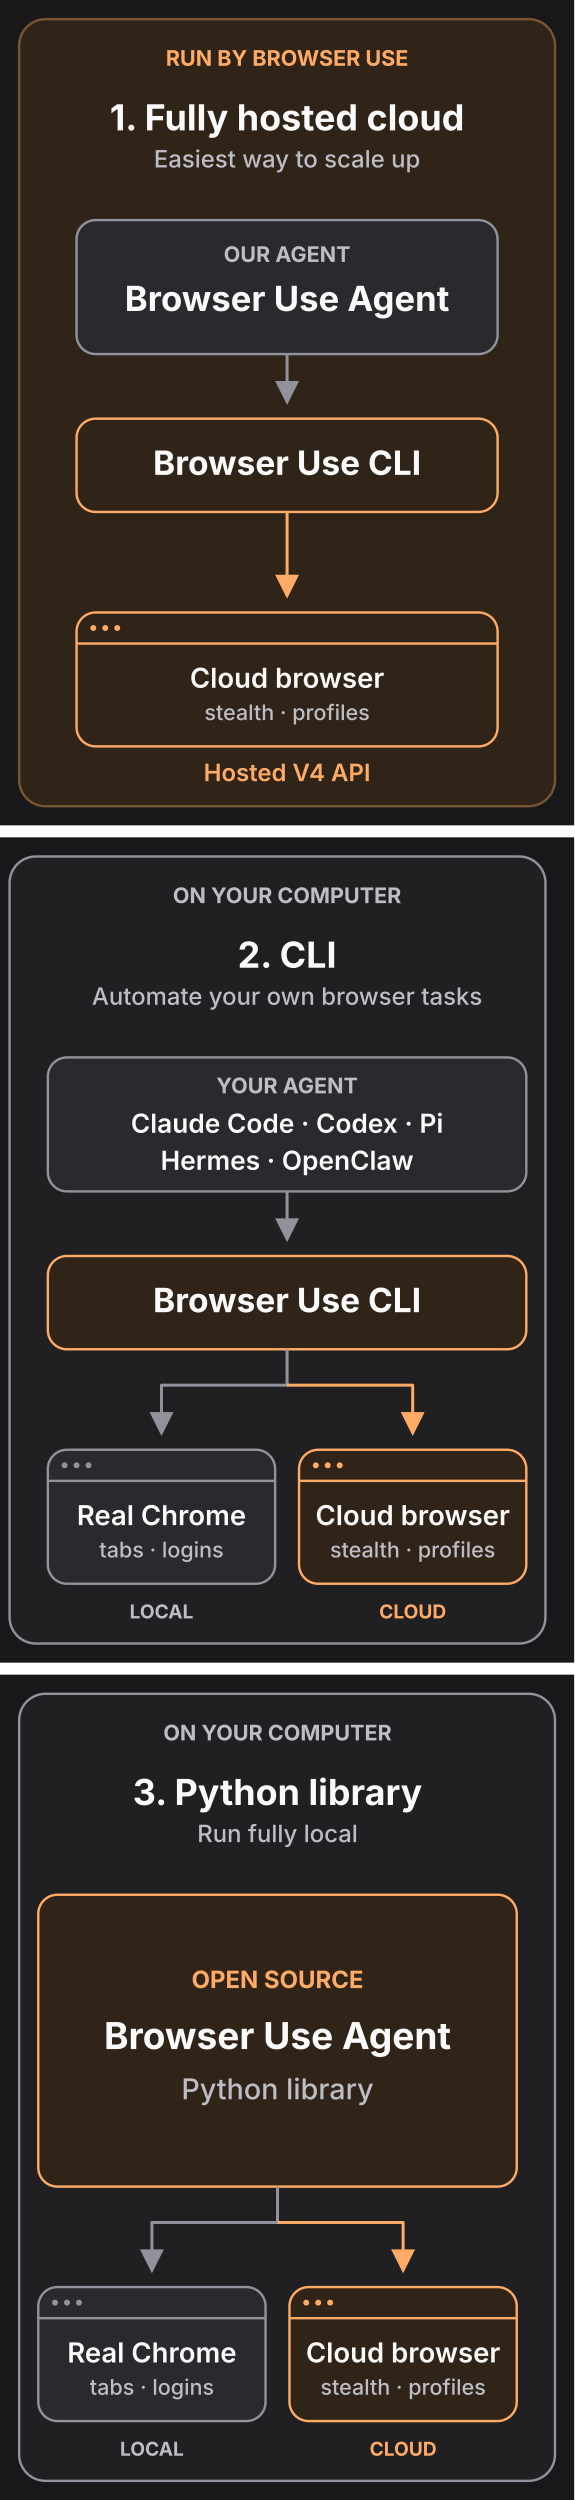
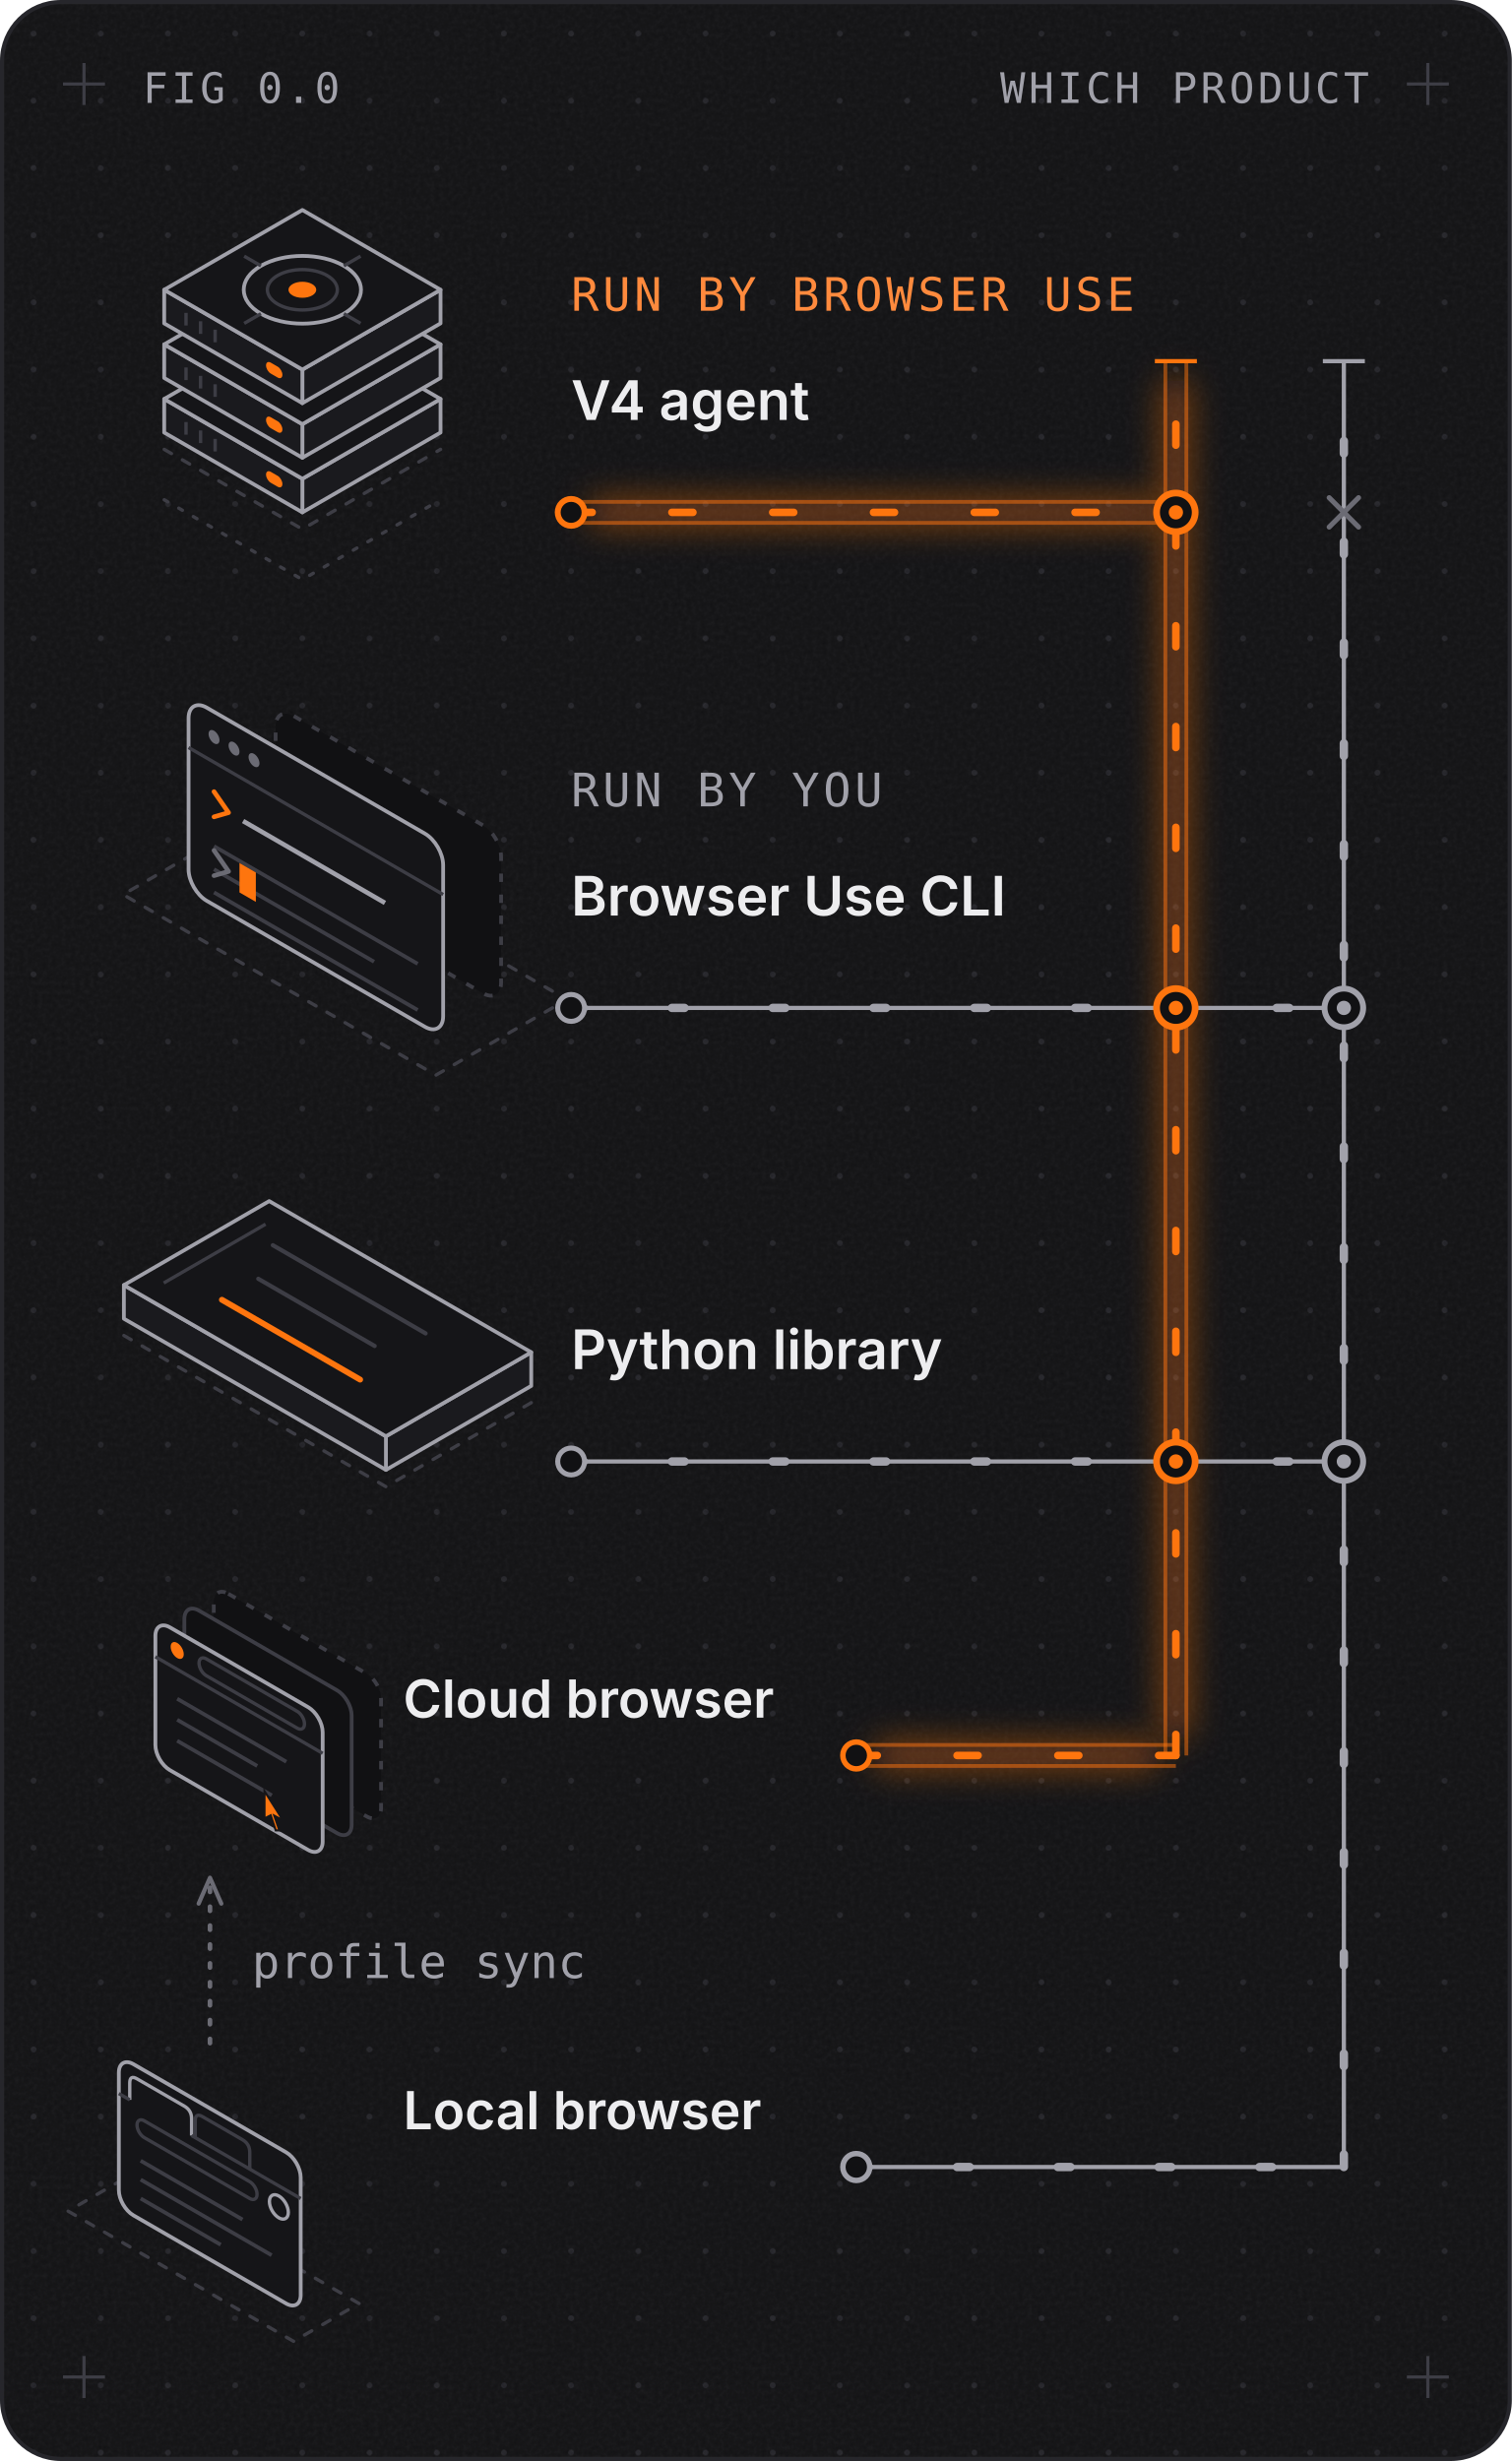
- <svg xmlns="http://www.w3.org/2000/svg" width="480" height="2090" viewBox="0 0 480 2090" role="img" aria-labelledby="mobile-title">
+ <svg xmlns="http://www.w3.org/2000/svg" viewBox="0 0 360 586" width="360" height="586" role="img" aria-labelledby="t d" fill="none">
+   <style>.s{font-family:Geist, Inter, -apple-system, BlinkMacSystemFont, 'Segoe UI', Helvetica, Arial, sans-serif}.m{font-family:'Geist Mono', ui-monospace, SFMono-Regular, Menlo, monospace}text{font-kerning:normal}@keyframes fl{to{stroke-dashoffset:24}}@keyframes fd{to{stroke-dashoffset:-24}}@keyframes sync{to{stroke-dashoffset:-9}}@keyframes led{0%,100%{fill-opacity:1}50%{fill-opacity:.15}}@keyframes blink{0%,49%{fill-opacity:1}50%,100%{fill-opacity:0}}@keyframes cur{0%,100%{transform:translate(0,0)}40%,60%{transform:translate(-14px,-7px)}}@keyframes live{0%,100%{fill-opacity:1}50%{fill-opacity:.25}}@media (prefers-reduced-motion:no-preference){.pkl{animation:fl 1.2s linear infinite}.pkd{animation:fd 1.4s linear infinite}.pks{animation:fd 2.1s linear infinite}.sync{animation:sync 1.6s linear infinite}.led{animation:led 2.4s ease-in-out infinite}.blink{animation:blink 1.1s steps(1) infinite}.cur{animation:cur 6s ease-in-out infinite}.live{animation:live 1.8s ease-in-out infinite}}@keyframes ng0{0%,0.00%{fill-opacity:0}0.50%,17.90%{fill-opacity:1}19.40%,100%{fill-opacity:0}}@media (prefers-reduced-motion:no-preference){.ng0{animation:ng0 12s linear infinite}}@keyframes ng1{0%,19.50%{fill-opacity:0}20.50%,57.90%{fill-opacity:1}59.40%,100%{fill-opacity:0}}@media (prefers-reduced-motion:no-preference){.ng1{animation:ng1 12s linear infinite}}@keyframes ng2{0%,59.50%{fill-opacity:0}60.50%,97.90%{fill-opacity:1}99.40%,100%{fill-opacity:0}}@media (prefers-reduced-motion:no-preference){.ng2{animation:ng2 12s linear infinite}}@keyframes st0{0%,0.00%{transform:translate(0px,0px);fill-opacity:0;stroke-opacity:0}0.60%{fill-opacity:1;stroke-opacity:1}4.46%{transform:translate(144.0px,0.0px)}13.64%{transform:translate(144.0px,296.0px)}16.00%{transform:translate(67.9px,296.0px)}17.00%{fill-opacity:1;stroke-opacity:1}18.50%,100%{transform:translate(67.9px,296.0px);fill-opacity:0;stroke-opacity:0}}@keyframes tr0{0%,0.00%{stroke-dashoffset:516.1;stroke-opacity:0}0.30%{stroke-opacity:1}4.46%{stroke-dashoffset:372.1}13.64%{stroke-dashoffset:76.1}16.00%{stroke-dashoffset:0.0}17.40%{stroke-dashoffset:0;stroke-opacity:1}19.40%,100%{stroke-dashoffset:0;stroke-opacity:0}}@media (prefers-reduced-motion:no-preference){.st0{animation:st0 12s linear infinite}.tr0{animation:tr0 12s linear infinite}}@keyframes st1{0%,20.00%{transform:translate(0px,0px);fill-opacity:0;stroke-opacity:0}20.60%{fill-opacity:1;stroke-opacity:1}25.11%{transform:translate(184.0px,0.0px)}32.78%{transform:translate(184.0px,276.0px)}36.00%{transform:translate(67.9px,276.0px)}37.00%{fill-opacity:1;stroke-opacity:1}38.50%,100%{transform:translate(67.9px,276.0px);fill-opacity:0;stroke-opacity:0}}@keyframes tr1{0%,20.00%{stroke-dashoffset:576.1;stroke-opacity:0}20.30%{stroke-opacity:1}25.11%{stroke-dashoffset:392.1}32.78%{stroke-dashoffset:116.1}36.00%{stroke-dashoffset:0.0}37.40%{stroke-dashoffset:0;stroke-opacity:1}39.40%,100%{stroke-dashoffset:0;stroke-opacity:0}}@media (prefers-reduced-motion:no-preference){.st1{animation:st1 12s linear infinite}.tr1{animation:tr1 12s linear infinite}}@keyframes st2{0%,40.00%{transform:translate(0px,0px);fill-opacity:0;stroke-opacity:0}40.60%{fill-opacity:1;stroke-opacity:1}45.79%{transform:translate(144.0px,0.0px)}52.94%{transform:translate(144.0px,178.0px)}56.00%{transform:translate(67.9px,178.0px)}57.00%{fill-opacity:1;stroke-opacity:1}58.50%,100%{transform:translate(67.9px,178.0px);fill-opacity:0;stroke-opacity:0}}@keyframes tr2{0%,40.00%{stroke-dashoffset:398.1;stroke-opacity:0}40.30%{stroke-opacity:1}45.79%{stroke-dashoffset:254.1}52.94%{stroke-dashoffset:76.1}56.00%{stroke-dashoffset:0.0}57.40%{stroke-dashoffset:0;stroke-opacity:1}59.40%,100%{stroke-dashoffset:0;stroke-opacity:0}}@media (prefers-reduced-motion:no-preference){.st2{animation:st2 12s linear infinite}.tr2{animation:tr2 12s linear infinite}}@keyframes st3{0%,60.00%{transform:translate(0px,0px);fill-opacity:0;stroke-opacity:0}60.60%{fill-opacity:1;stroke-opacity:1}66.29%{transform:translate(184.0px,0.0px)}72.03%{transform:translate(184.0px,168.0px)}76.00%{transform:translate(67.9px,168.0px)}77.00%{fill-opacity:1;stroke-opacity:1}78.50%,100%{transform:translate(67.9px,168.0px);fill-opacity:0;stroke-opacity:0}}@keyframes tr3{0%,60.00%{stroke-dashoffset:468.1;stroke-opacity:0}60.30%{stroke-opacity:1}66.29%{stroke-dashoffset:284.1}72.03%{stroke-dashoffset:116.1}76.00%{stroke-dashoffset:0.0}77.40%{stroke-dashoffset:0;stroke-opacity:1}79.40%,100%{stroke-dashoffset:0;stroke-opacity:0}}@media (prefers-reduced-motion:no-preference){.st3{animation:st3 12s linear infinite}.tr3{animation:tr3 12s linear infinite}}@keyframes st4{0%,80.00%{transform:translate(0px,0px);fill-opacity:0;stroke-opacity:0}80.60%{fill-opacity:1;stroke-opacity:1}87.94%{transform:translate(144.0px,0.0px)}91.80%{transform:translate(144.0px,70.0px)}96.00%{transform:translate(67.9px,70.0px)}97.00%{fill-opacity:1;stroke-opacity:1}98.50%,100%{transform:translate(67.9px,70.0px);fill-opacity:0;stroke-opacity:0}}@keyframes tr4{0%,80.00%{stroke-dashoffset:290.1;stroke-opacity:0}80.30%{stroke-opacity:1}87.94%{stroke-dashoffset:146.1}91.80%{stroke-dashoffset:76.1}96.00%{stroke-dashoffset:0.0}97.40%{stroke-dashoffset:0;stroke-opacity:1}99.40%,100%{stroke-dashoffset:0;stroke-opacity:0}}@media (prefers-reduced-motion:no-preference){.st4{animation:st4 12s linear infinite}.tr4{animation:tr4 12s linear infinite}}</style>
  <defs>
-     <g id="artwork">
-       <defs>
-         <marker id="arrow" markerWidth="8" markerHeight="8" refX="7" refY="4" orient="auto">
-           <path d="M0 0L8 4L0 8Z" fill="#92929C" />
-         </marker>
-         <marker id="cloud-arrow" markerWidth="8" markerHeight="8" refX="7" refY="4" orient="auto">
-           <path d="M0 0L8 4L0 8Z" fill="#FFAB66" />
-         </marker>
-       </defs>
-       <rect width="1440" height="690" fill="#18181B" />
-       <g font-family="Inter, ui-sans-serif, system-ui, sans-serif">
-         <rect x="16" y="16" width="448" height="658" rx="22" fill="#302419" stroke="#785432" stroke-width="2" />
-         <rect x="488" y="16" width="448" height="658" rx="22" fill="#202023" stroke="#92929C" stroke-width="2" />
-         <rect x="976" y="16" width="448" height="658" rx="22" fill="#202023" stroke="#92929C" stroke-width="2" />
-         <text x="240" y="55" text-anchor="middle" fill="#FFAB66" font-size="18" font-weight="700">RUN BY BROWSER USE</text>
-         <text x="720" y="55" text-anchor="middle" fill="#BDBDC5" font-size="18" font-weight="700">ON YOUR COMPUTER</text>
-         <text x="1192" y="55" text-anchor="middle" fill="#BDBDC5" font-size="18" font-weight="700">ON YOUR COMPUTER</text>
-         <text x="240" y="109" text-anchor="middle" fill="#FAFAFA" font-size="30" font-weight="750">1. Fully hosted cloud</text>
-         <text x="720" y="109" text-anchor="middle" fill="#FAFAFA" font-size="30" font-weight="750">2. CLI</text>
-         <text x="1192" y="109" text-anchor="middle" fill="#FAFAFA" font-size="30" font-weight="750">3. Python library</text>
-         <text x="240" y="140" text-anchor="middle" fill="#BDBDC5" font-size="20" font-weight="450">Easiest way to scale up</text>
-         <text x="720" y="140" text-anchor="middle" fill="#BDBDC5" font-size="20" font-weight="450">Automate your own browser tasks</text>
-         <text x="1192" y="140" text-anchor="middle" fill="#BDBDC5" font-size="20" font-weight="450">Run fully local</text>
-         <rect x="64" y="184" width="352" height="112" rx="16" fill="#29292E" stroke="#92929C" stroke-width="2" />
-         <text x="240" y="219" text-anchor="middle" fill="#BDBDC5" font-size="18" font-weight="700">OUR AGENT</text>
-         <text x="240" y="260" text-anchor="middle" fill="#FAFAFA" font-size="29" font-weight="750">Browser Use Agent</text>
-         <rect x="520" y="184" width="400" height="112" rx="16" fill="#29292E" stroke="#92929C" stroke-width="2" />
-         <text x="720" y="214" text-anchor="middle" fill="#BDBDC5" font-size="18" font-weight="700">YOUR AGENT</text>
-         <text x="720" y="247" text-anchor="middle" fill="#FAFAFA" font-size="22" font-weight="600">Claude Code · Codex · Pi</text>
-         <text x="720" y="278" text-anchor="middle" fill="#FAFAFA" font-size="22" font-weight="600">Hermes · OpenClaw</text>
-         <rect x="992" y="184" width="400" height="244" rx="16" fill="#302419" stroke="#FFAB66" stroke-width="2" />
-         <text x="1192" y="262" text-anchor="middle" fill="#FFAB66" font-size="20" font-weight="700">OPEN SOURCE</text>
-         <text x="1192" y="313" text-anchor="middle" fill="#FAFAFA" font-size="31" font-weight="750">Browser Use Agent</text>
-         <text x="1192" y="355" text-anchor="middle" fill="#BDBDC5" font-size="24" font-weight="450">Python library</text>
-         <path d="M240 296V336" fill="none" stroke="#92929C" stroke-width="2.5" stroke-linejoin="round" marker-end="url(#arrow)" />
-         <path d="M720 296V336" fill="none" stroke="#92929C" stroke-width="2.5" stroke-linejoin="round" marker-end="url(#arrow)" />
-         <rect x="64" y="350" width="352" height="78" rx="16" fill="#302419" stroke="#FFAB66" stroke-width="2" />
-         <text x="240.0" y="397" text-anchor="middle" fill="#FAFAFA" font-size="28" font-weight="750">Browser Use CLI</text>
-         <rect x="520" y="350" width="400" height="78" rx="16" fill="#302419" stroke="#FFAB66" stroke-width="2" />
-         <text x="720.0" y="397" text-anchor="middle" fill="#FAFAFA" font-size="28" font-weight="750">Browser Use CLI</text>
-         <path d="M240 428V498" fill="none" stroke="#FFAB66" stroke-width="2.5" stroke-linejoin="round" marker-end="url(#cloud-arrow)" />
-         <rect x="64" y="512" width="352" height="112" rx="16" fill="#302419" stroke="#FFAB66" stroke-width="2" />
-         <path d="M64 538H416" stroke="#FFAB66" stroke-width="2" />
-         <circle cx="78" cy="525" r="2.5" fill="#FFAB66" />
-         <circle cx="88" cy="525" r="2.5" fill="#FFAB66" />
-         <circle cx="98" cy="525" r="2.5" fill="#FFAB66" />
-         <text x="240.0" y="575" text-anchor="middle" fill="#FAFAFA" font-size="23" font-weight="600">Cloud browser</text>
-         <text x="240.0" y="602" text-anchor="middle" fill="#BDBDC5" font-size="18" font-weight="450">stealth · profiles</text>
-         <text x="240" y="653" text-anchor="middle" fill="#FFAB66" font-size="20" font-weight="600">Hosted V4 API</text>
-         <path d="M720 428V458H615V498" fill="none" stroke="#92929C" stroke-width="2.5" stroke-linejoin="round" marker-end="url(#arrow)" />
-         <path d="M720 458H825V498" fill="none" stroke="#FFAB66" stroke-width="2.5" stroke-linejoin="round" marker-end="url(#cloud-arrow)" />
-         <text x="615" y="653" text-anchor="middle" fill="#BDBDC5" font-size="16" font-weight="700">LOCAL</text>
-         <text x="825" y="653" text-anchor="middle" fill="#FFAB66" font-size="16" font-weight="700">CLOUD</text>
-         <rect x="520" y="512" width="190" height="112" rx="16" fill="#29292E" stroke="#92929C" stroke-width="2" />
-         <path d="M520 538H710" stroke="#92929C" stroke-width="2" />
-         <circle cx="534" cy="525" r="2.5" fill="#92929C" />
-         <circle cx="544" cy="525" r="2.5" fill="#92929C" />
-         <circle cx="554" cy="525" r="2.5" fill="#92929C" />
-         <text x="615.0" y="575" text-anchor="middle" fill="#FAFAFA" font-size="23" font-weight="600">Real Chrome</text>
-         <text x="615.0" y="602" text-anchor="middle" fill="#BDBDC5" font-size="18" font-weight="450">tabs · logins</text>
-         <rect x="730" y="512" width="190" height="112" rx="16" fill="#302419" stroke="#FFAB66" stroke-width="2" />
-         <path d="M730 538H920" stroke="#FFAB66" stroke-width="2" />
-         <circle cx="744" cy="525" r="2.5" fill="#FFAB66" />
-         <circle cx="754" cy="525" r="2.5" fill="#FFAB66" />
-         <circle cx="764" cy="525" r="2.5" fill="#FFAB66" />
-         <text x="825.0" y="575" text-anchor="middle" fill="#FAFAFA" font-size="23" font-weight="600">Cloud browser</text>
-         <text x="825.0" y="602" text-anchor="middle" fill="#BDBDC5" font-size="18" font-weight="450">stealth · profiles</text>
-         <path d="M1192 428V458H1087V498" fill="none" stroke="#92929C" stroke-width="2.5" stroke-linejoin="round" marker-end="url(#arrow)" />
-         <path d="M1192 458H1297V498" fill="none" stroke="#FFAB66" stroke-width="2.5" stroke-linejoin="round" marker-end="url(#cloud-arrow)" />
-         <text x="1087" y="653" text-anchor="middle" fill="#BDBDC5" font-size="16" font-weight="700">LOCAL</text>
-         <text x="1297" y="653" text-anchor="middle" fill="#FFAB66" font-size="16" font-weight="700">CLOUD</text>
-         <rect x="992" y="512" width="190" height="112" rx="16" fill="#29292E" stroke="#92929C" stroke-width="2" />
-         <path d="M992 538H1182" stroke="#92929C" stroke-width="2" />
-         <circle cx="1006" cy="525" r="2.5" fill="#92929C" />
-         <circle cx="1016" cy="525" r="2.5" fill="#92929C" />
-         <circle cx="1026" cy="525" r="2.5" fill="#92929C" />
-         <text x="1087.0" y="575" text-anchor="middle" fill="#FAFAFA" font-size="23" font-weight="600">Real Chrome</text>
-         <text x="1087.0" y="602" text-anchor="middle" fill="#BDBDC5" font-size="18" font-weight="450">tabs · logins</text>
-         <rect x="1202" y="512" width="190" height="112" rx="16" fill="#302419" stroke="#FFAB66" stroke-width="2" />
-         <path d="M1202 538H1392" stroke="#FFAB66" stroke-width="2" />
-         <circle cx="1216" cy="525" r="2.5" fill="#FFAB66" />
-         <circle cx="1226" cy="525" r="2.5" fill="#FFAB66" />
-         <circle cx="1236" cy="525" r="2.5" fill="#FFAB66" />
-         <text x="1297.0" y="575" text-anchor="middle" fill="#FAFAFA" font-size="23" font-weight="600">Cloud browser</text>
-         <text x="1297.0" y="602" text-anchor="middle" fill="#BDBDC5" font-size="18" font-weight="450">stealth · profiles</text>
-       </g>
-     </g>
+     <pattern id="dots" width="16" height="16" patternUnits="userSpaceOnUse">
+       <circle cx="8" cy="8" r="0.7" fill="#232328" />
+     </pattern>
+     <filter id="grain" x="0" y="0" width="100%" height="100%">
+       <feTurbulence type="fractalNoise" baseFrequency="0.9" numOctaves="2" seed="7" stitchTiles="stitch" />
+       <feColorMatrix values="0 0 0 0 0.5  0 0 0 0 0.5  0 0 0 0 0.5  0 0 0 0.07 0" />
+     </filter>
+     <clipPath id="card">
+       <rect x="0.5" y="0.5" width="359" height="585" rx="14" />
+     </clipPath>
+     <marker id="ah" viewBox="0 0 10 10" refX="8.5" refY="5" markerWidth="7" markerHeight="7" orient="auto-start-reverse">
+       <path d="M1 1.5 L9 5 L1 8.5" stroke="#A1A1AA" stroke-width="1.3" fill="none" stroke-linejoin="round" stroke-linecap="round" />
+     </marker>
+     <marker id="ah3" viewBox="0 0 10 10" refX="8.5" refY="5" markerWidth="7" markerHeight="7" orient="auto-start-reverse">
+       <path d="M1 1.5 L9 5 L1 8.5" stroke="#6B6B74" stroke-width="1.3" fill="none" stroke-linejoin="round" stroke-linecap="round" />
+     </marker>
+     <filter id="glow" filterUnits="userSpaceOnUse" x="0" y="0" width="360" height="586">
+       <feGaussianBlur stdDeviation="4" />
+     </filter>
  </defs>
-   <svg x="0" y="0" width="480" height="690" viewBox="0 0 480 690">
-     <use href="#artwork" />
-   </svg>
-   <svg x="0" y="700" width="480" height="690" viewBox="480 0 480 690">
-     <use href="#artwork" />
-   </svg>
-   <svg x="0" y="1400" width="480" height="690" viewBox="960 0 480 690">
-     <use href="#artwork" />
-   </svg>
+   <rect x="0.5" y="0.5" width="359" height="585" rx="14" fill="#111113" />
+   <g clip-path="url(#card)">
+     <rect width="360" height="586" fill="url(#dots)" />
+     <rect width="360" height="586" filter="url(#grain)" />
+   </g>
+   <rect x="0.5" y="0.5" width="359" height="585" rx="14" fill="none" stroke="#26262B" />
+   <path d="M15 20h10M20 15v10" stroke="#3D3D45" stroke-width="0.75" />
+   <path d="M335 20h10M340 15v10" stroke="#3D3D45" stroke-width="0.75" />
+   <path d="M15 566h10M20 561v10" stroke="#3D3D45" stroke-width="0.75" />
+   <path d="M335 566h10M340 561v10" stroke="#3D3D45" stroke-width="0.75" />
+   <text x="34.0" y="24.5" font-size="10" fill="#A1A1AA" letter-spacing="0.08em" class="m">FIG 0.0</text>
+   <text x="326.0" y="24.5" font-size="10" fill="#A1A1AA" text-anchor="end" letter-spacing="0.08em" class="m">WHICH PRODUCT</text>
+   <rect x="277.0" y="90.0" width="6" height="324.0" rx="3" fill="#FE750E" fill-opacity="0.5" filter="url(#glow)" />
+   <line x1="277.5" y1="418.0" x2="277.5" y2="86.0" stroke="#FE750E" stroke-width="0.9" stroke-opacity=".5" />
+   <line x1="282.5" y1="418.0" x2="282.5" y2="86.0" stroke="#FE750E" stroke-width="0.9" stroke-opacity=".5" />
+   <line class="pkl" x1="280.0" y1="418.0" x2="280.0" y2="86.0" stroke="#FE750E" stroke-width="1.8" stroke-linecap="round" stroke-dasharray="5 19" />
+   <rect x="207.9" y="415.0" width="68.1" height="6" rx="3" fill="#FE750E" fill-opacity="0.5" filter="url(#glow)" />
+   <line x1="203.9" y1="415.5" x2="280.0" y2="415.5" stroke="#FE750E" stroke-width="0.9" stroke-opacity=".5" />
+   <line x1="203.9" y1="420.5" x2="280.0" y2="420.5" stroke="#FE750E" stroke-width="0.9" stroke-opacity=".5" />
+   <line class="pkl" x1="203.9" y1="418.0" x2="280.0" y2="418.0" stroke="#FE750E" stroke-width="1.8" stroke-linecap="round" stroke-dasharray="5 19" />
+   <line x1="320.0" y1="516.0" x2="320.0" y2="86.0" stroke="#A1A1AA" stroke-width="1.0" />
+   <line class="pkl" x1="320.0" y1="516.0" x2="320.0" y2="86.0" stroke="#A1A1AA" stroke-width="2" stroke-linecap="round" stroke-dasharray="3 21" />
+   <line x1="203.9" y1="516.0" x2="320.0" y2="516.0" stroke="#A1A1AA" stroke-width="1.0" />
+   <line class="pkl" x1="203.9" y1="516.0" x2="320.0" y2="516.0" stroke="#A1A1AA" stroke-width="2" stroke-linecap="round" stroke-dasharray="3 21" />
+   <circle cx="203.9" cy="418" r="3.2" fill="#111113" stroke="#FE750E" stroke-width="1.3" />
+   <circle cx="203.9" cy="516" r="3.2" fill="#111113" stroke="#A1A1AA" stroke-width="1.3" />
+   <path d="M275 86h10" stroke="#FE750E" stroke-width="1" />
+   <path d="M315 86h10" stroke="#A1A1AA" stroke-width="1" />
+   <text x="136.0" y="74.0" font-size="11" fill="#FF8A3D" letter-spacing="0.08em" class="m">RUN BY BROWSER USE</text>
+   <polyline points="39.1,107.0 72.0,126.0 104.9,107.0" stroke="#3D3D45" stroke-width="0.8" stroke-dasharray="2 3" stroke-linejoin="round" stroke-linecap="round" />
+   <polyline points="39.1,119.0 72.0,138.0 104.9,119.0" stroke="#3D3D45" stroke-width="0.8" stroke-dasharray="1 3" stroke-linejoin="round" stroke-linecap="round" />
+   <polygon points="104.9,95.0 72.0,114.0 72.0,122.0 104.9,103.0" fill="#1A1A1E" stroke="#A1A1AA" stroke-width="0.9" stroke-linejoin="round" stroke-linecap="round" />
+   <polygon points="39.1,95.0 72.0,114.0 72.0,122.0 39.1,103.0" fill="#1A1A1E" stroke="#A1A1AA" stroke-width="0.9" stroke-linejoin="round" stroke-linecap="round" />
+   <polygon points="72.0,76.0 104.9,95.0 72.0,114.0 39.1,95.0" fill="#151518" stroke="#A1A1AA" stroke-width="0.9" stroke-linejoin="round" stroke-linecap="round" />
+   <g transform="matrix(0.866,0.5,0,1,39.1,103.0)">
+     <line x1="6" y1="-5.5" x2="6" y2="-2.5" stroke="#3D3D45" stroke-width="0.8" vector-effect="non-scaling-stroke" />
+     <line x1="10" y1="-5.5" x2="10" y2="-2.5" stroke="#3D3D45" stroke-width="0.8" vector-effect="non-scaling-stroke" />
+     <line x1="14" y1="-5.5" x2="14" y2="-2.5" stroke="#3D3D45" stroke-width="0.8" vector-effect="non-scaling-stroke" />
+     <rect class="led" style="animation-delay:0.0s" x="28" y="-5.3" width="4.5" height="2.6" rx="1.3" fill="#FE750E" />
+   </g>
+   <polygon points="104.9,82.0 72.0,101.0 72.0,109.0 104.9,90.0" fill="#1A1A1E" stroke="#A1A1AA" stroke-width="0.9" stroke-linejoin="round" stroke-linecap="round" />
+   <polygon points="39.1,82.0 72.0,101.0 72.0,109.0 39.1,90.0" fill="#1A1A1E" stroke="#A1A1AA" stroke-width="0.9" stroke-linejoin="round" stroke-linecap="round" />
+   <polygon points="72.0,63.0 104.9,82.0 72.0,101.0 39.1,82.0" fill="#151518" stroke="#A1A1AA" stroke-width="0.9" stroke-linejoin="round" stroke-linecap="round" />
+   <g transform="matrix(0.866,0.5,0,1,39.1,90.0)">
+     <line x1="6" y1="-5.5" x2="6" y2="-2.5" stroke="#3D3D45" stroke-width="0.8" vector-effect="non-scaling-stroke" />
+     <line x1="10" y1="-5.5" x2="10" y2="-2.5" stroke="#3D3D45" stroke-width="0.8" vector-effect="non-scaling-stroke" />
+     <line x1="14" y1="-5.5" x2="14" y2="-2.5" stroke="#3D3D45" stroke-width="0.8" vector-effect="non-scaling-stroke" />
+     <rect class="led" style="animation-delay:-0.8s" x="28" y="-5.3" width="4.5" height="2.6" rx="1.3" fill="#FE750E" />
+   </g>
+   <polygon points="104.9,69.0 72.0,88.0 72.0,96.0 104.9,77.0" fill="#1A1A1E" stroke="#A1A1AA" stroke-width="0.9" stroke-linejoin="round" stroke-linecap="round" />
+   <polygon points="39.1,69.0 72.0,88.0 72.0,96.0 39.1,77.0" fill="#1A1A1E" stroke="#A1A1AA" stroke-width="0.9" stroke-linejoin="round" stroke-linecap="round" />
+   <polygon points="72.0,50.0 104.9,69.0 72.0,88.0 39.1,69.0" fill="#151518" stroke="#A1A1AA" stroke-width="0.9" stroke-linejoin="round" stroke-linecap="round" />
+   <g transform="matrix(0.866,0.5,0,1,39.1,77.0)">
+     <line x1="6" y1="-5.5" x2="6" y2="-2.5" stroke="#3D3D45" stroke-width="0.8" vector-effect="non-scaling-stroke" />
+     <line x1="10" y1="-5.5" x2="10" y2="-2.5" stroke="#3D3D45" stroke-width="0.8" vector-effect="non-scaling-stroke" />
+     <line x1="14" y1="-5.5" x2="14" y2="-2.5" stroke="#3D3D45" stroke-width="0.8" vector-effect="non-scaling-stroke" />
+     <rect class="led" style="animation-delay:-1.6s" x="28" y="-5.3" width="4.5" height="2.6" rx="1.3" fill="#FE750E" />
+   </g>
+   <g transform="matrix(0.866,0.5,-0.866,0.5,72.0,50.0)">
+     <circle cx="19.0" cy="19.0" r="11.4" stroke="#A1A1AA" stroke-width="0.9" vector-effect="non-scaling-stroke" />
+     <circle cx="19.0" cy="19.0" r="6.8" stroke="#3D3D45" stroke-width="0.8" vector-effect="non-scaling-stroke" />
+     <circle cx="19.0" cy="19.0" r="2.7" fill="#FE750E" />
+     <line x1="30.4" y1="19.0" x2="35.0" y2="19.0" stroke="#3D3D45" stroke-width="0.8" vector-effect="non-scaling-stroke" />
+     <line x1="19.0" y1="30.4" x2="19.0" y2="35.0" stroke="#3D3D45" stroke-width="0.8" vector-effect="non-scaling-stroke" />
+     <line x1="7.6" y1="19.0" x2="3.0" y2="19.0" stroke="#3D3D45" stroke-width="0.8" vector-effect="non-scaling-stroke" />
+     <line x1="19.0" y1="7.6" x2="19.0" y2="3.0" stroke="#3D3D45" stroke-width="0.8" vector-effect="non-scaling-stroke" />
+   </g>
+   <rect class="ng0" x="126.0" y="83.5" width="81.1" height="24" rx="12" fill="#3A2214" fill-opacity="0" />
+   <text x="136.0" y="100.0" font-size="13" fill="#EDEDEF" font-weight="600" class="s">V4 agent</text>
+   <rect x="140.0" y="119.0" width="136.0" height="6" rx="3" fill="#FE750E" fill-opacity="0.5" filter="url(#glow)" />
+   <line x1="136.0" y1="119.5" x2="280.0" y2="119.5" stroke="#FE750E" stroke-width="0.9" stroke-opacity=".5" />
+   <line x1="136.0" y1="124.5" x2="280.0" y2="124.5" stroke="#FE750E" stroke-width="0.9" stroke-opacity=".5" />
+   <line class="pkl" x1="136.0" y1="122.0" x2="280.0" y2="122.0" stroke="#FE750E" stroke-width="1.8" stroke-linecap="round" stroke-dasharray="5 19" />
+   <circle cx="136" cy="122" r="3.2" fill="#111113" stroke="#FE750E" stroke-width="1.4" />
+   <circle cx="280.0" cy="122.0" r="4.6" fill="#111113" stroke="#FE750E" stroke-width="1.6" />
+   <circle cx="280.0" cy="122.0" r="1.7" fill="#FE750E" />
+   <path d="M316.5 118.5l7 7M323.5 118.5l-7 7" stroke="#6B6B74" stroke-width="1.2" stroke-linecap="round" />
+   <text x="136.0" y="192.0" font-size="11" fill="#A1A1AA" letter-spacing="0.08em" class="m">RUN BY YOU</text>
+   <polygon points="60.5,195.0 135.0,238.0 103.8,256.0 29.3,213.0" stroke="#3D3D45" stroke-width="0.8" stroke-dasharray="2 3" stroke-linejoin="round" stroke-linecap="round" />
+   <g transform="matrix(0.866,0.5,0,1,58.7,204.0)">
+     <rect x="8" y="-40" width="62" height="40" rx="5" fill="#111113" stroke="#3D3D45" stroke-width="0.9" stroke-dasharray="2 3" vector-effect="non-scaling-stroke" />
+   </g>
+   <g transform="matrix(0.866,0.5,0,1,44.9,212.0)">
+     <rect x="0" y="-46" width="70" height="46" rx="5" fill="#151518" stroke="#A1A1AA" stroke-width="0.9" vector-effect="non-scaling-stroke" />
+     <line x1="0" y1="-34" x2="70" y2="-34" stroke="#3D3D45" stroke-width="0.8" vector-effect="non-scaling-stroke" />
+     <circle cx="7.0" cy="-40" r="1.5" fill="#6B6B74" />
+     <circle cx="12.5" cy="-40" r="1.5" fill="#6B6B74" />
+     <circle cx="18.0" cy="-40" r="1.5" fill="#6B6B74" />
+     <path d="M7 -27 l4 3 l-4 3" stroke="#FE750E" stroke-width="1.1" stroke-linejoin="round" stroke-linecap="round" vector-effect="non-scaling-stroke" />
+     <line x1="15" y1="-24" x2="54" y2="-24" stroke="#A1A1AA" stroke-width="1.1" vector-effect="non-scaling-stroke" />
+     <line x1="7" y1="-14.0" x2="63" y2="-14.0" stroke="#3D3D45" stroke-width="0.9" vector-effect="non-scaling-stroke" />
+     <line x1="7" y1="-8.5" x2="51" y2="-8.5" stroke="#3D3D45" stroke-width="0.9" vector-effect="non-scaling-stroke" />
+     <line x1="7" y1="-3.0" x2="63" y2="-3.0" stroke="#3D3D45" stroke-width="0.9" vector-effect="non-scaling-stroke" />
+     <path d="M7 -13 l4 3 l-4 3" stroke="#6B6B74" stroke-width="1.1" stroke-linejoin="round" stroke-linecap="round" vector-effect="non-scaling-stroke" />
+     <rect class="blink" x="14" y="-13.5" width="4.5" height="7" fill="#FE750E" />
+   </g>
+   <rect class="ng1" x="126.0" y="201.5" width="138.4" height="24" rx="12" fill="#3A2214" fill-opacity="0" />
+   <text x="136.0" y="218.0" font-size="13" fill="#EDEDEF" font-weight="600" class="s">Browser Use CLI</text>
+   <line x1="136.0" y1="240.0" x2="320.0" y2="240.0" stroke="#A1A1AA" stroke-width="1.0" />
+   <line class="pkl" x1="136.0" y1="240.0" x2="320.0" y2="240.0" stroke="#A1A1AA" stroke-width="2" stroke-linecap="round" stroke-dasharray="3 21" />
+   <circle cx="136" cy="240" r="3.2" fill="#111113" stroke="#A1A1AA" stroke-width="1.2" />
+   <circle cx="280.0" cy="240.0" r="4.6" fill="#111113" stroke="#FE750E" stroke-width="1.6" />
+   <circle cx="280.0" cy="240.0" r="1.7" fill="#FE750E" />
+   <circle cx="320.0" cy="240.0" r="4.6" fill="#111113" stroke="#A1A1AA" stroke-width="1.4" />
+   <circle cx="320.0" cy="240.0" r="1.7" fill="#A1A1AA" />
+   <polyline points="29.5,318.0 91.9,354.0 126.5,334.0" stroke="#3D3D45" stroke-width="0.8" stroke-dasharray="2 3" stroke-linejoin="round" stroke-linecap="round" />
+   <polygon points="126.5,322.0 91.9,342.0 91.9,350.0 126.5,330.0" fill="#1A1A1E" stroke="#A1A1AA" stroke-width="0.9" stroke-linejoin="round" stroke-linecap="round" />
+   <polygon points="29.5,306.0 91.9,342.0 91.9,350.0 29.5,314.0" fill="#1A1A1E" stroke="#A1A1AA" stroke-width="0.9" stroke-linejoin="round" stroke-linecap="round" />
+   <polygon points="64.1,286.0 126.5,322.0 91.9,342.0 29.5,306.0" fill="#151518" stroke="#A1A1AA" stroke-width="0.9" stroke-linejoin="round" stroke-linecap="round" />
+   <g transform="matrix(0.866,0.5,-0.866,0.5,64.1,286.0)">
+     <line x1="11" y1="10.0" x2="53" y2="10.0" stroke="#3D3D45" stroke-width="1.0" stroke-linecap="round" vector-effect="non-scaling-stroke" />
+     <line x1="17" y1="20.0" x2="49" y2="20.0" stroke="#3D3D45" stroke-width="1.0" stroke-linecap="round" vector-effect="non-scaling-stroke" />
+     <line x1="17" y1="30.0" x2="55" y2="30.0" stroke="#FE750E" stroke-width="1.4" stroke-linecap="round" vector-effect="non-scaling-stroke" />
+     <line x1="5" y1="6" x2="5" y2="34" stroke="#3D3D45" stroke-width="0.8" vector-effect="non-scaling-stroke" />
+   </g>
+   <rect class="ng2" x="126.0" y="309.5" width="117.5" height="24" rx="12" fill="#3A2214" fill-opacity="0" />
+   <text x="136.0" y="326.0" font-size="13" fill="#EDEDEF" font-weight="600" class="s">Python library</text>
+   <line x1="136.0" y1="348.0" x2="320.0" y2="348.0" stroke="#A1A1AA" stroke-width="1.0" />
+   <line class="pkl" x1="136.0" y1="348.0" x2="320.0" y2="348.0" stroke="#A1A1AA" stroke-width="2" stroke-linecap="round" stroke-dasharray="3 21" />
+   <circle cx="136" cy="348" r="3.2" fill="#111113" stroke="#A1A1AA" stroke-width="1.2" />
+   <circle cx="280.0" cy="348.0" r="4.6" fill="#111113" stroke="#FE750E" stroke-width="1.6" />
+   <circle cx="280.0" cy="348.0" r="1.7" fill="#FE750E" />
+   <circle cx="320.0" cy="348.0" r="4.6" fill="#111113" stroke="#A1A1AA" stroke-width="1.4" />
+   <circle cx="320.0" cy="348.0" r="1.7" fill="#A1A1AA" />
+   <g transform="matrix(0.866,0.5,0,1,50.9,411.5)">
+     <rect x="0" y="-34" width="46" height="34" rx="4" fill="#111113" stroke="#3D3D45" stroke-width="0.9" stroke-dasharray="2 3" vector-effect="non-scaling-stroke" />
+   </g>
+   <g transform="matrix(0.866,0.5,0,1,43.9,415.5)">
+     <rect x="0" y="-34" width="46" height="34" rx="4" fill="#111113" stroke="#3D3D45" stroke-width="0.9" vector-effect="non-scaling-stroke" />
+   </g>
+   <g transform="matrix(0.866,0.5,0,1,37.0,419.5)">
+     <rect x="0" y="-34" width="46" height="34" rx="4" fill="#151518" stroke="#A1A1AA" stroke-width="0.9" vector-effect="non-scaling-stroke" />
+     <line x1="0" y1="-25" x2="46" y2="-25" stroke="#3D3D45" stroke-width="0.8" vector-effect="non-scaling-stroke" />
+     <circle class="live" cx="6" cy="-29.5" r="1.8" fill="#FE750E" />
+     <rect x="12" y="-31.5" width="29" height="4" rx="2" stroke="#3D3D45" stroke-width="0.8" vector-effect="non-scaling-stroke" />
+     <line x1="6" y1="-18" x2="36" y2="-18" stroke="#3D3D45" stroke-width="0.9" vector-effect="non-scaling-stroke" />
+     <line x1="6" y1="-13" x2="28" y2="-13" stroke="#3D3D45" stroke-width="0.9" vector-effect="non-scaling-stroke" />
+     <line x1="6" y1="-8" x2="32" y2="-8" stroke="#3D3D45" stroke-width="0.9" vector-effect="non-scaling-stroke" />
+     <path class="cur" d="M30 -8 l0 6.5 l1.7 -1.6 l1.4 2.9 l1 -.5 l-1.4 -2.8 l2.4 -.1z" fill="#FE750E" stroke="#151518" stroke-width="0.5" vector-effect="non-scaling-stroke" />
+   </g>
+   <polygon points="31.8,517.5 85.5,548.5 69.9,557.5 16.2,526.5" stroke="#3D3D45" stroke-width="0.8" stroke-dasharray="2 3" stroke-linejoin="round" stroke-linecap="round" />
+   <g transform="matrix(0.866,0.5,0,1,28.3,525.5)">
+     <rect x="0" y="-36" width="50" height="36" rx="4" fill="#151518" stroke="#A1A1AA" stroke-width="0.9" vector-effect="non-scaling-stroke" />
+     <path d="M3 -27 v-4 q0 -2 2 -2 h13 q2 0 2 2 v4" stroke="#A1A1AA" stroke-width="0.8" vector-effect="non-scaling-stroke" />
+     <path d="M21 -27 v-4 q0 -2 2 -2 h11 q2 0 2 2 v4" stroke="#3D3D45" stroke-width="0.8" vector-effect="non-scaling-stroke" />
+     <line x1="0" y1="-27" x2="3" y2="-27" stroke="#3D3D45" stroke-width="0.8" vector-effect="non-scaling-stroke" />
+     <line x1="20" y1="-27" x2="50" y2="-27" stroke="#3D3D45" stroke-width="0.8" vector-effect="non-scaling-stroke" />
+     <circle cx="44" cy="-22" r="2.6" stroke="#A1A1AA" stroke-width="0.8" vector-effect="non-scaling-stroke" />
+     <rect x="5" y="-24" width="33" height="4" rx="2" stroke="#3D3D45" stroke-width="0.8" vector-effect="non-scaling-stroke" />
+     <line x1="6" y1="-14.0" x2="34" y2="-14.0" stroke="#3D3D45" stroke-width="0.9" vector-effect="non-scaling-stroke" />
+     <line x1="6" y1="-9.5" x2="42" y2="-9.5" stroke="#3D3D45" stroke-width="0.9" vector-effect="non-scaling-stroke" />
+     <line x1="6" y1="-5.0" x2="28" y2="-5.0" stroke="#3D3D45" stroke-width="0.9" vector-effect="non-scaling-stroke" />
+   </g>
+   <text x="96.0" y="409.0" font-size="12.5" fill="#EDEDEF" font-weight="600" class="s">Cloud browser</text>
+   <text x="96.0" y="507.0" font-size="12.5" fill="#EDEDEF" font-weight="600" class="s">Local browser</text>
+   <line class="sync" x1="50.0" y1="486.5" x2="50.0" y2="447.5" stroke="#6B6B74" stroke-width="1.1" stroke-dasharray="1 3.5" stroke-linecap="round" marker-end="url(#ah3)" />
+   <text x="60.0" y="471.0" font-size="11" fill="#A1A1AA" class="m">profile sync</text>
+   <polyline class="tr0" points="136.0,122.0 280.0,122.0 280.0,418.0 203.9,418.0" stroke="#FE750E" stroke-width="2.4" stroke-linejoin="round" stroke-dasharray="516.1 526.1" stroke-dashoffset="516.1" stroke-opacity="0" />
+   <circle class="st0" cx="136.0" cy="122.0" r="4.2" fill="#FE750E" stroke="#111113" stroke-width="1.6" fill-opacity="0" stroke-opacity="0" />
+   <polyline class="tr1" points="136.0,240.0 320.0,240.0 320.0,516.0 203.9,516.0" stroke="#EDEDEF" stroke-width="1.8" stroke-linejoin="round" stroke-dasharray="576.1 586.1" stroke-dashoffset="576.1" stroke-opacity="0" />
+   <circle class="st1" cx="136.0" cy="240.0" r="4.2" fill="#EDEDEF" stroke="#111113" stroke-width="1.6" fill-opacity="0" stroke-opacity="0" />
+   <polyline class="tr2" points="136.0,240.0 280.0,240.0 280.0,418.0 203.9,418.0" stroke="#FE750E" stroke-width="2.4" stroke-linejoin="round" stroke-dasharray="398.1 408.1" stroke-dashoffset="398.1" stroke-opacity="0" />
+   <circle class="st2" cx="136.0" cy="240.0" r="4.2" fill="#FE750E" stroke="#111113" stroke-width="1.6" fill-opacity="0" stroke-opacity="0" />
+   <polyline class="tr3" points="136.0,348.0 320.0,348.0 320.0,516.0 203.9,516.0" stroke="#EDEDEF" stroke-width="1.8" stroke-linejoin="round" stroke-dasharray="468.1 478.1" stroke-dashoffset="468.1" stroke-opacity="0" />
+   <circle class="st3" cx="136.0" cy="348.0" r="4.2" fill="#EDEDEF" stroke="#111113" stroke-width="1.6" fill-opacity="0" stroke-opacity="0" />
+   <polyline class="tr4" points="136.0,348.0 280.0,348.0 280.0,418.0 203.9,418.0" stroke="#FE750E" stroke-width="2.4" stroke-linejoin="round" stroke-dasharray="290.1 300.1" stroke-dashoffset="290.1" stroke-opacity="0" />
+   <circle class="st4" cx="136.0" cy="348.0" r="4.2" fill="#FE750E" stroke="#111113" stroke-width="1.6" fill-opacity="0" stroke-opacity="0" />
</svg>
